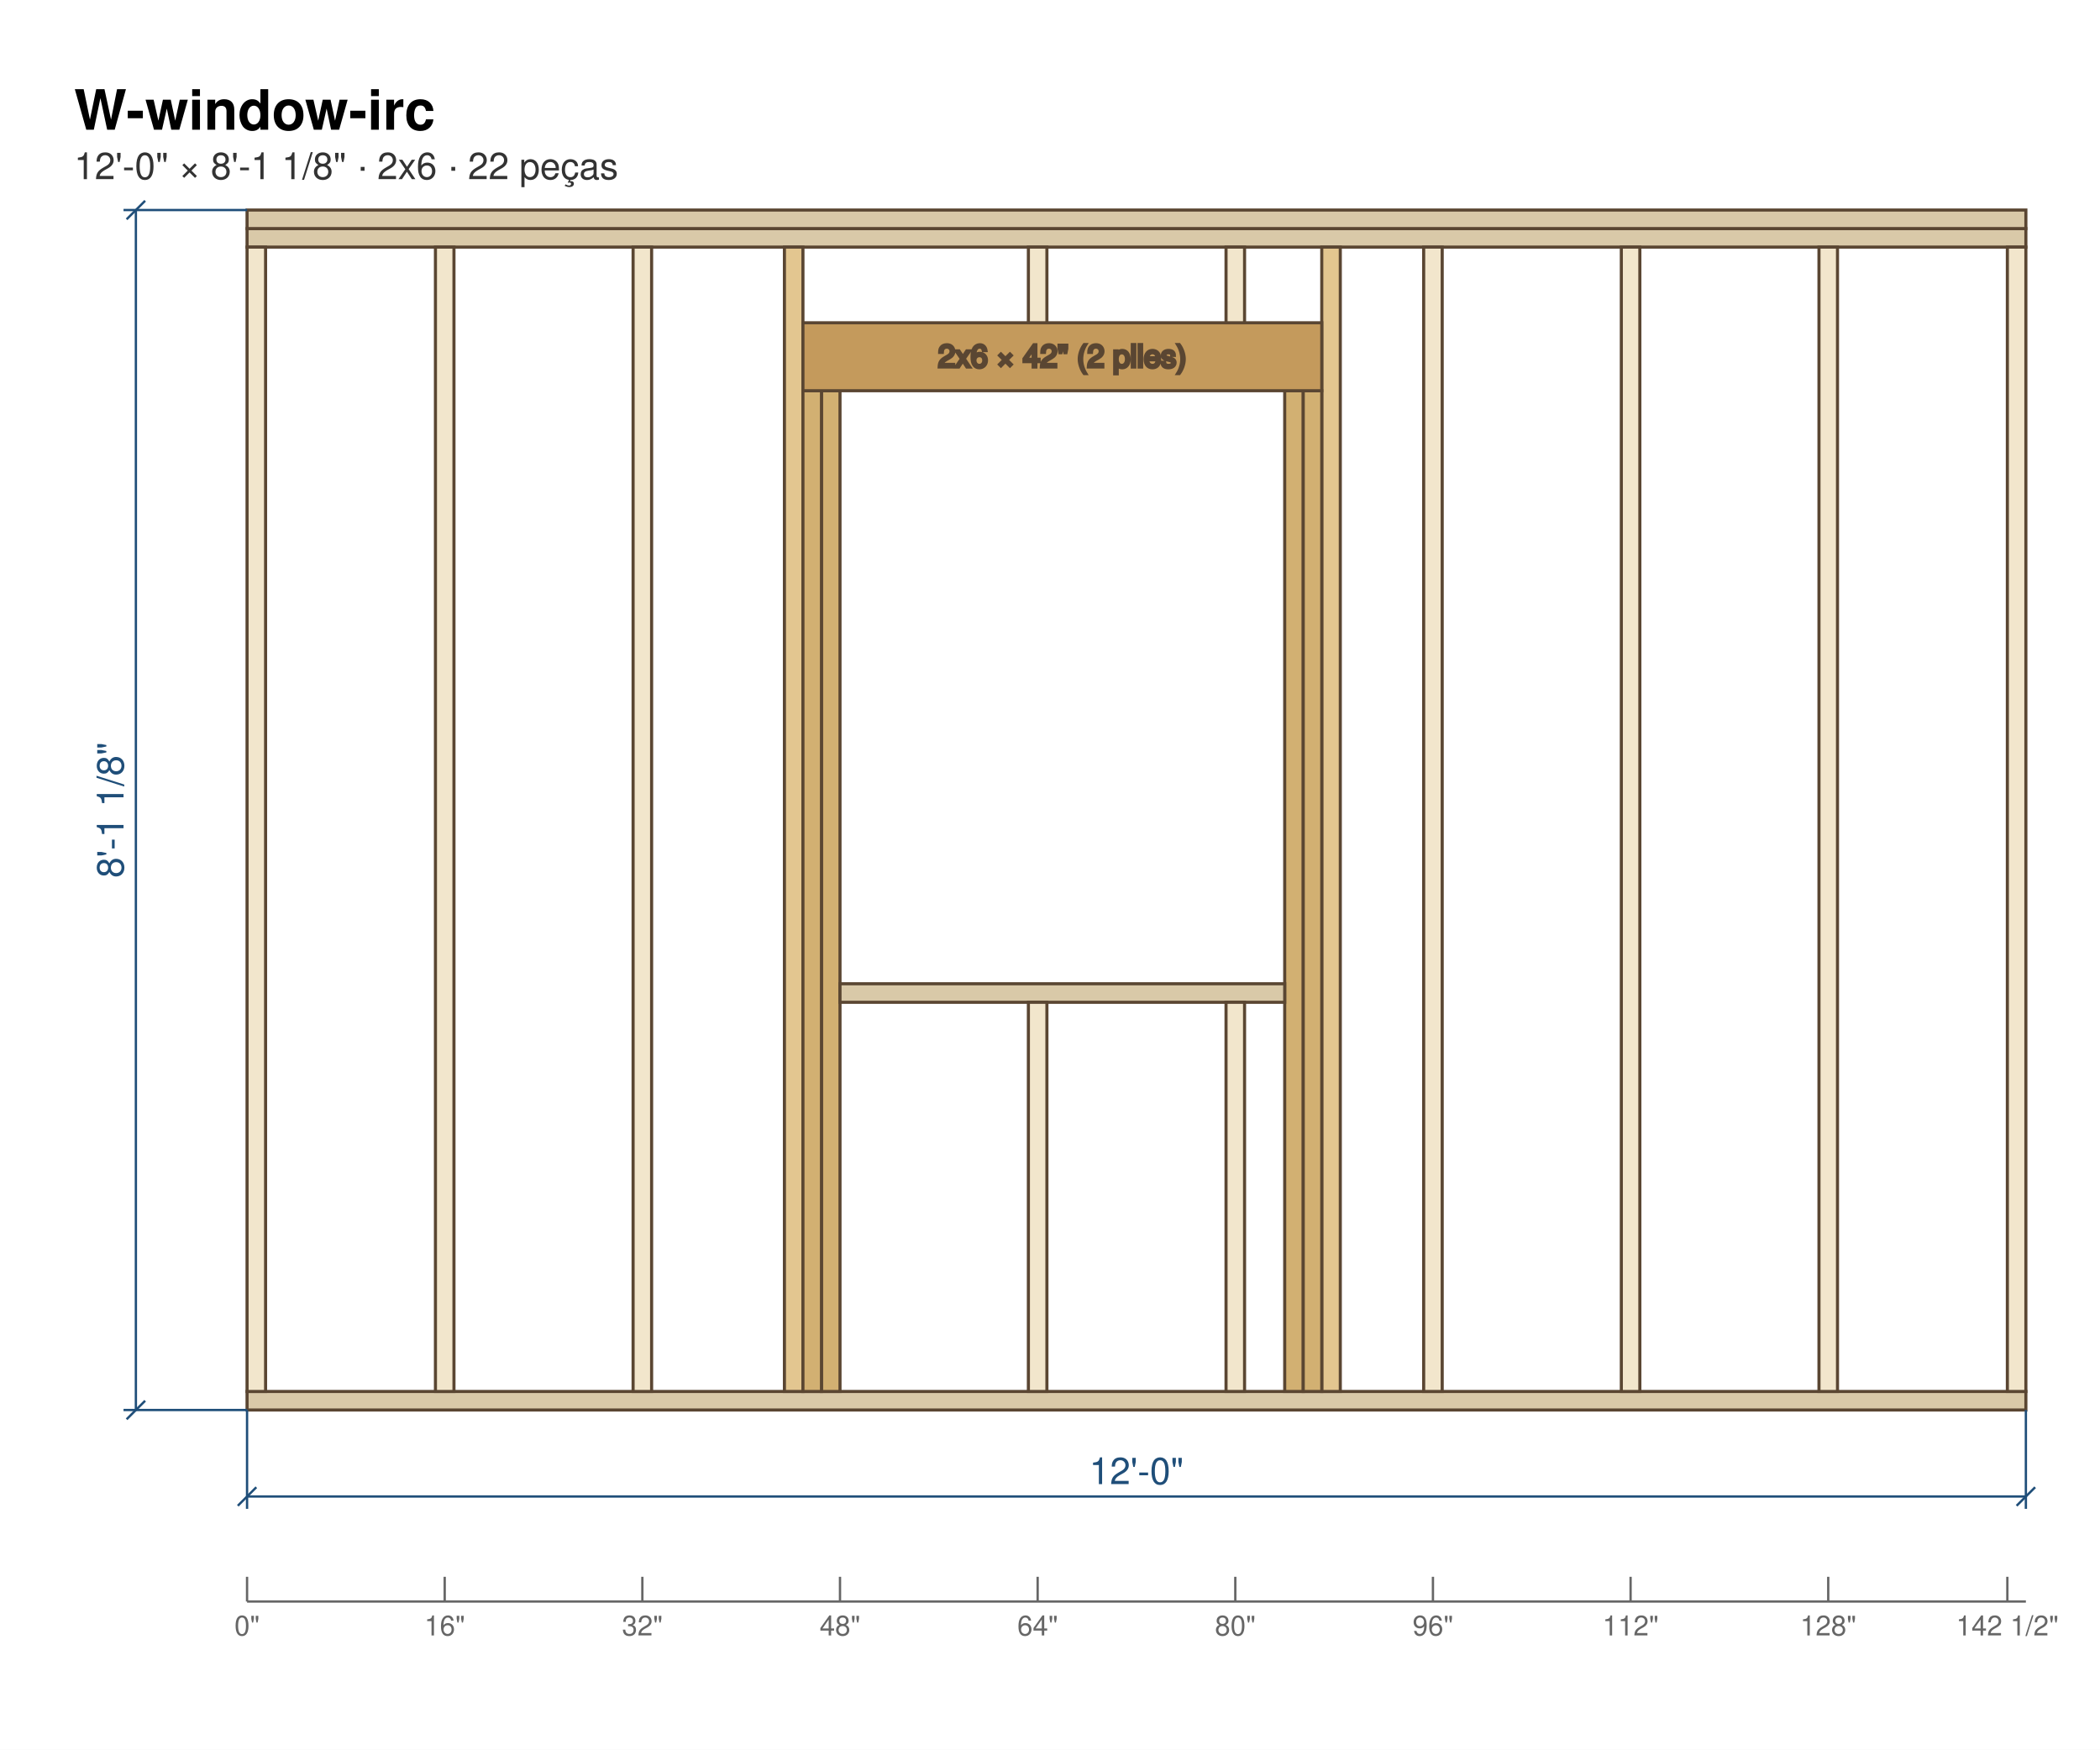
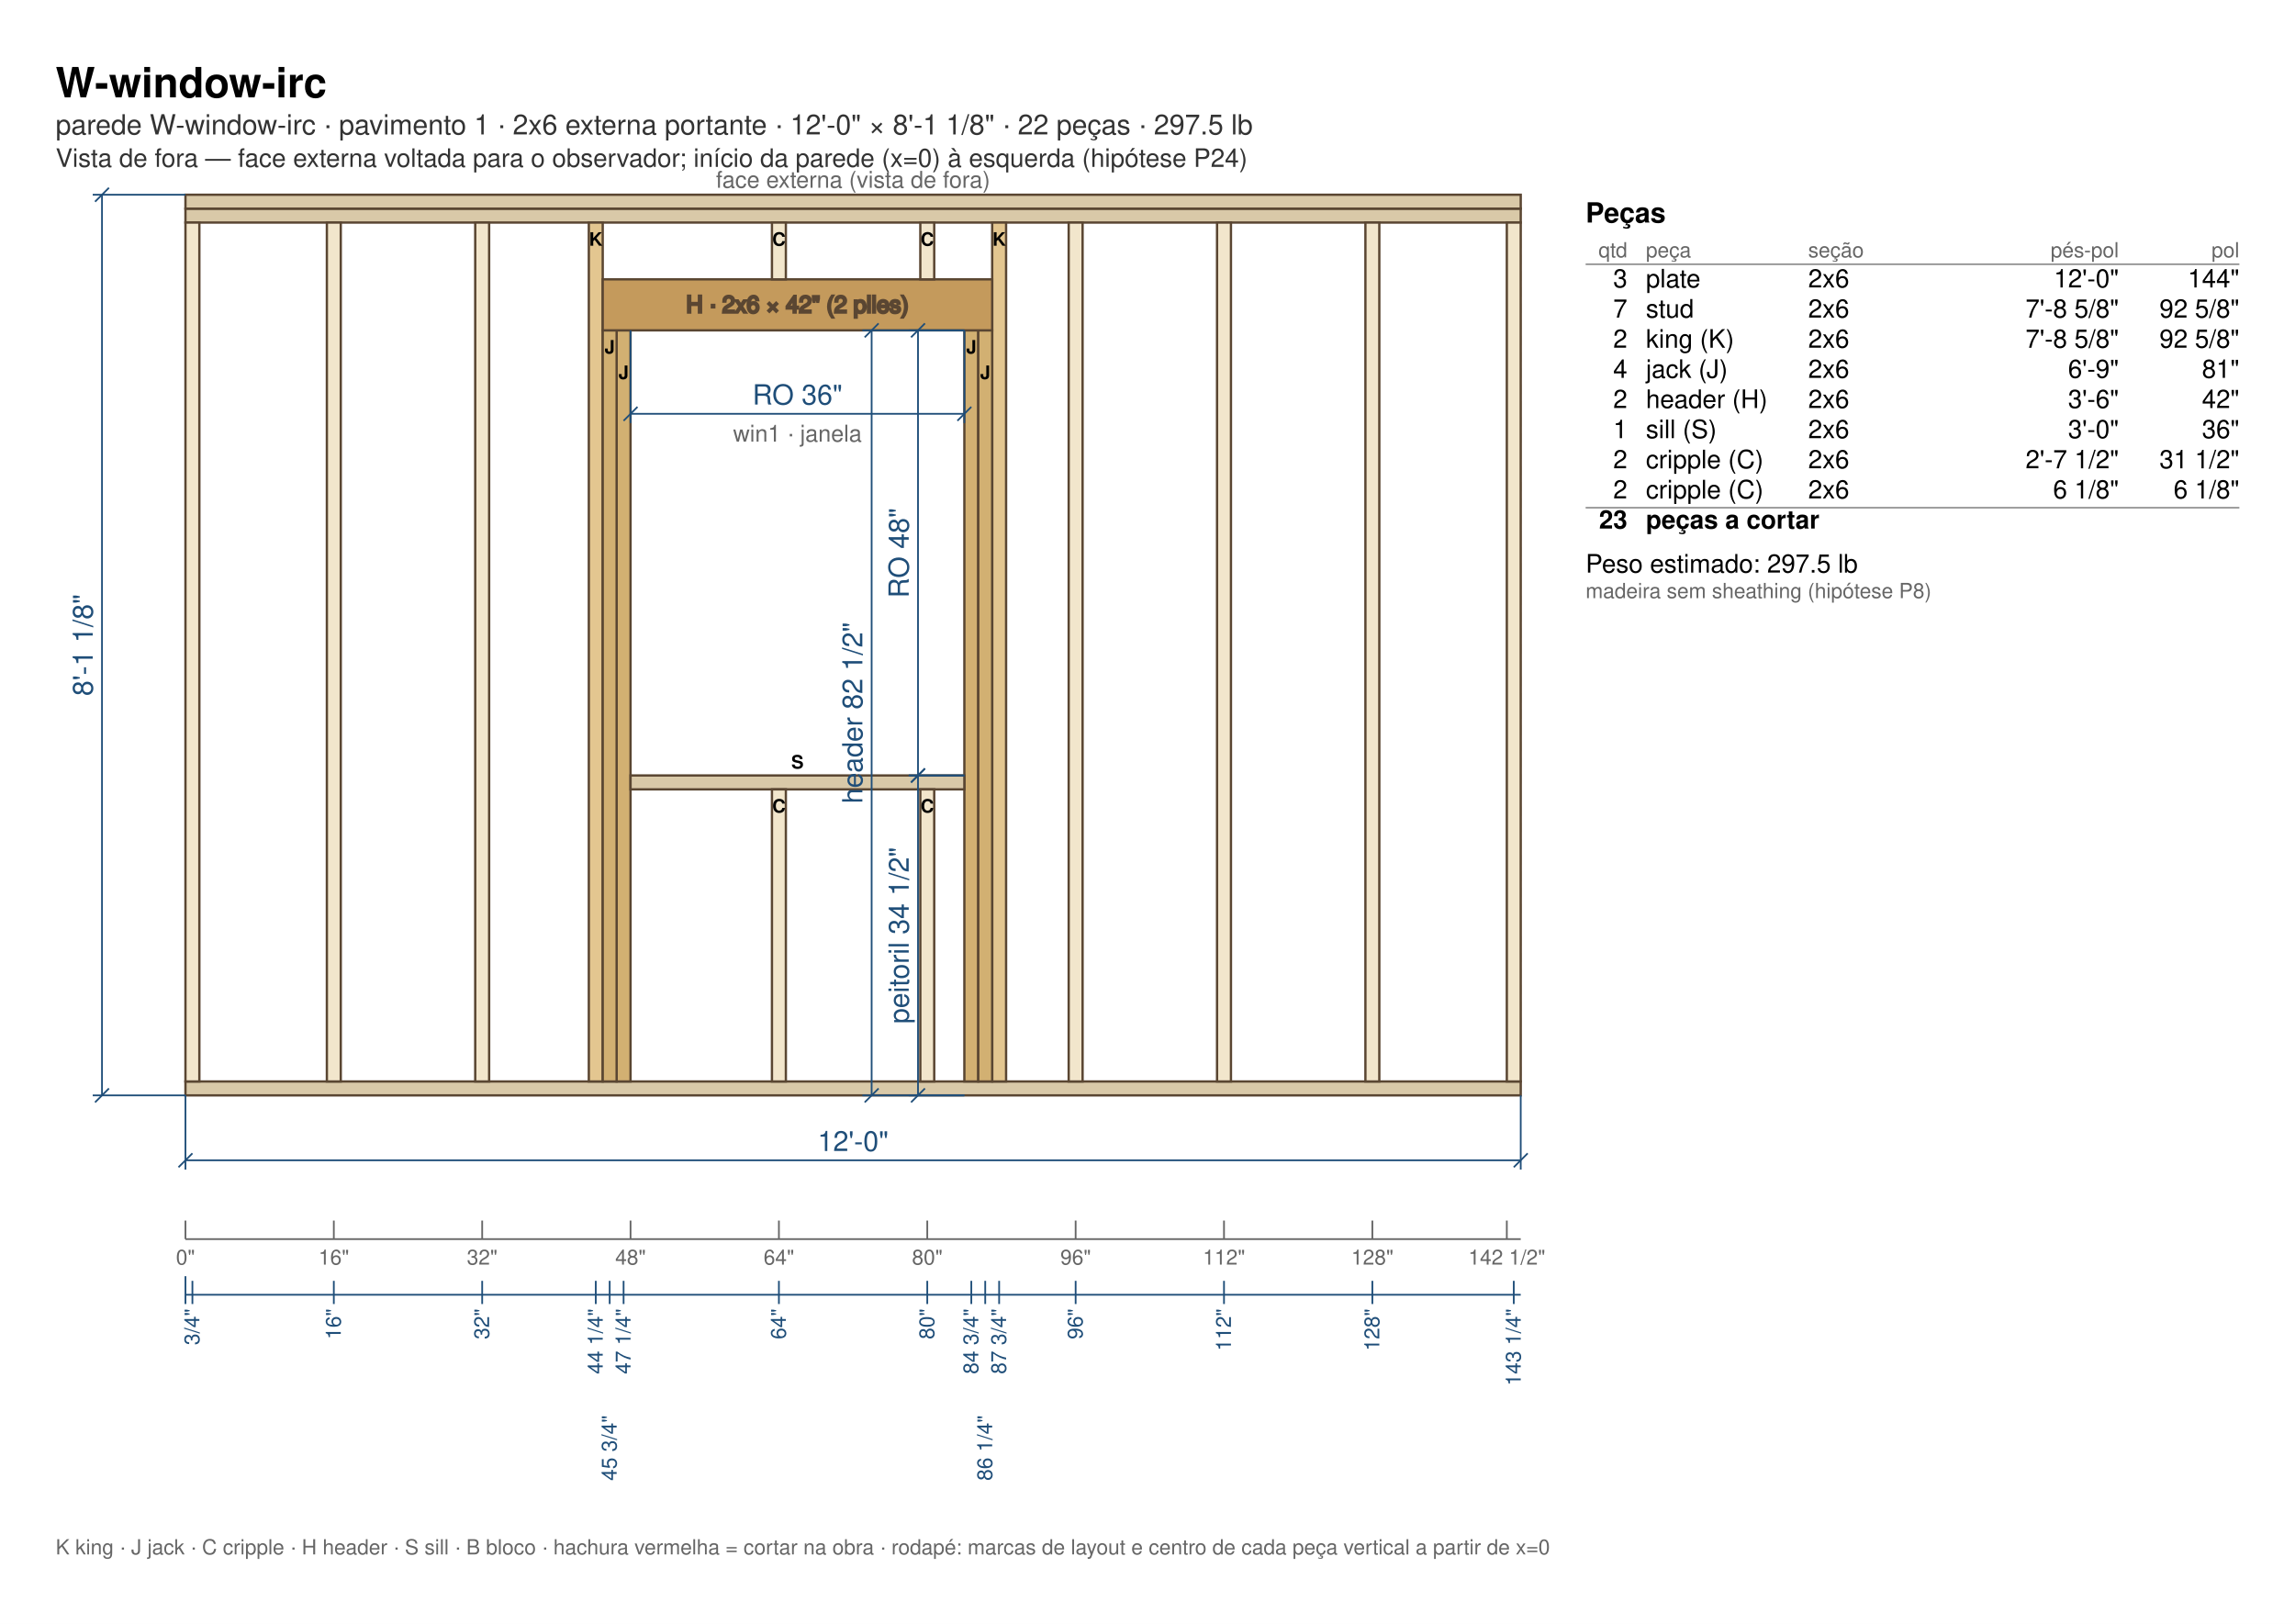
- <svg xmlns="http://www.w3.org/2000/svg" width="680" height="566.5" viewBox="0 0 680 566.5" font-family="Helvetica, Arial, sans-serif">
-   <rect width="680" height="566.5" fill="#ffffff" />
+ <svg xmlns="http://www.w3.org/2000/svg" width="990" height="700.5" viewBox="0 0 990 700.5" font-family="Helvetica, Arial, sans-serif">
+   <rect width="990" height="700.5" fill="#ffffff" />
  <text x="24" y="42" font-size="18" font-weight="bold" fill="#000">W-window-irc</text>
-   <text x="24" y="58" font-size="12" fill="#333">12'-0" × 8'-1 1/8" · 2x6 · 22 peças</text>
-   <rect x="80" y="68" width="576" height="388.5" fill="none" stroke="#999" stroke-width="0.5" stroke-dasharray="4 3" />
+   <text class="info" x="24" y="58" font-size="12" fill="#333">parede W-window-irc · pavimento 1 · 2x6 externa portante · 12'-0" × 8'-1 1/8" · 22 peças · 297.5 lb</text>
+   <text class="view" x="24" y="72" font-size="11" fill="#333">Vista de fora — face externa voltada para o observador; início da parede (x=0) à esquerda (hipótese P24)</text>
+   <rect x="80" y="84" width="576" height="388.5" fill="none" stroke="#999" stroke-width="0.5" stroke-dasharray="4 3" />
  <g class="members" stroke="#5a4632" stroke-width="1">
-     <rect class="member bottomPlate" x="80" y="450.5" width="576" height="6" fill="#d9c9a8" />
-     <rect class="member topPlate" x="80" y="74" width="576" height="6" fill="#d9c9a8" />
-     <rect class="member doubleTopPlate" x="80" y="68" width="576" height="6" fill="#d9c9a8" />
-     <rect class="member stud" x="80" y="80" width="6" height="370.5" fill="#f2e6cc" />
-     <rect class="member stud" x="141" y="80" width="6" height="370.5" fill="#f2e6cc" />
-     <rect class="member stud" x="205" y="80" width="6" height="370.5" fill="#f2e6cc" />
-     <rect class="member stud" x="461" y="80" width="6" height="370.5" fill="#f2e6cc" />
-     <rect class="member stud" x="525" y="80" width="6" height="370.5" fill="#f2e6cc" />
-     <rect class="member stud" x="589" y="80" width="6" height="370.5" fill="#f2e6cc" />
-     <rect class="member stud" x="650" y="80" width="6" height="370.5" fill="#f2e6cc" />
-     <rect class="member kingStud" x="254" y="80" width="6" height="370.5" fill="#e3c690" />
-     <rect class="member kingStud" x="428" y="80" width="6" height="370.5" fill="#e3c690" />
-     <rect class="member jackStud" x="266" y="126.5" width="6" height="324" fill="#d2b072" />
-     <rect class="member jackStud" x="416" y="126.5" width="6" height="324" fill="#d2b072" />
-     <rect class="member jackStud" x="260" y="126.5" width="6" height="324" fill="#d2b072" />
-     <rect class="member jackStud" x="422" y="126.5" width="6" height="324" fill="#d2b072" />
-     <rect class="member header" x="260" y="104.5" width="168" height="22" fill="#c49a5c" />
-     <text x="344" y="115.5" font-size="10" fill="#000" text-anchor="middle" dominant-baseline="middle">2x6 × 42" (2 plies)</text>
-     <rect class="member sill" x="272" y="318.5" width="144" height="6" fill="#d9c9a8" />
-     <rect class="member cripple" x="333" y="324.5" width="6" height="126" fill="#f2e6cc" />
-     <rect class="member cripple" x="397" y="324.5" width="6" height="126" fill="#f2e6cc" />
-     <rect class="member cripple" x="333" y="80" width="6" height="24.5" fill="#f2e6cc" />
-     <rect class="member cripple" x="397" y="80" width="6" height="24.5" fill="#f2e6cc" />
+     <rect class="member bottomPlate" x="80" y="466.5" width="576" height="6" fill="#d9c9a8" />
+     <rect class="member topPlate" x="80" y="90" width="576" height="6" fill="#d9c9a8" />
+     <rect class="member doubleTopPlate" x="80" y="84" width="576" height="6" fill="#d9c9a8" />
+     <rect class="member stud" x="80" y="96" width="6" height="370.5" fill="#f2e6cc" />
+     <rect class="member stud" x="141" y="96" width="6" height="370.5" fill="#f2e6cc" />
+     <rect class="member stud" x="205" y="96" width="6" height="370.5" fill="#f2e6cc" />
+     <rect class="member stud" x="461" y="96" width="6" height="370.5" fill="#f2e6cc" />
+     <rect class="member stud" x="525" y="96" width="6" height="370.5" fill="#f2e6cc" />
+     <rect class="member stud" x="589" y="96" width="6" height="370.5" fill="#f2e6cc" />
+     <rect class="member stud" x="650" y="96" width="6" height="370.5" fill="#f2e6cc" />
+     <rect class="member kingStud" x="254" y="96" width="6" height="370.5" fill="#e3c690" />
+     <rect class="member kingStud" x="428" y="96" width="6" height="370.5" fill="#e3c690" />
+     <rect class="member jackStud" x="266" y="142.5" width="6" height="324" fill="#d2b072" />
+     <rect class="member jackStud" x="416" y="142.5" width="6" height="324" fill="#d2b072" />
+     <rect class="member jackStud" x="260" y="142.5" width="6" height="324" fill="#d2b072" />
+     <rect class="member jackStud" x="422" y="142.5" width="6" height="324" fill="#d2b072" />
+     <rect class="member header" x="260" y="120.5" width="168" height="22" fill="#c49a5c" />
+     <text x="344" y="131.5" font-size="10" fill="#000" text-anchor="middle" dominant-baseline="middle">H · 2x6 × 42" (2 plies)</text>
+     <rect class="member sill" x="272" y="334.5" width="144" height="6" fill="#d9c9a8" />
+     <rect class="member cripple" x="333" y="340.5" width="6" height="126" fill="#f2e6cc" />
+     <rect class="member cripple" x="397" y="340.5" width="6" height="126" fill="#f2e6cc" />
+     <rect class="member cripple" x="333" y="96" width="6" height="24.5" fill="#f2e6cc" />
+     <rect class="member cripple" x="397" y="96" width="6" height="24.5" fill="#f2e6cc" />
+   </g>
+   <g class="labels" font-size="8" font-weight="bold" fill="#000" text-anchor="middle">
+     <text class="label kingStud" x="257" y="106">K</text>
+     <text class="label jackStud" x="263" y="152.5">J</text>
+     <text class="label jackStud" x="269" y="163.5">J</text>
+     <text class="label cripple" x="336" y="350.5">C</text>
+     <text class="label cripple" x="336" y="106">C</text>
+     <text class="label cripple" x="400" y="350.5">C</text>
+     <text class="label cripple" x="400" y="106">C</text>
+     <text class="label jackStud" x="419" y="152.5">J</text>
+     <text class="label jackStud" x="425" y="163.5">J</text>
+     <text class="label kingStud" x="431" y="106">K</text>
+     <text class="label sill" x="344" y="331.5">S</text>
  </g>
  <g class="dim dim-length" stroke="#1f4e79" stroke-width="0.75" fill="none">
-     <line x1="80" y1="456.5" x2="80" y2="488.5" />
-     <line x1="656" y1="456.5" x2="656" y2="488.5" />
-     <line x1="80" y1="484.5" x2="656" y2="484.5" />
-     <line x1="77" y1="487.5" x2="83" y2="481.5" />
-     <line x1="653" y1="487.5" x2="659" y2="481.5" />
-   </g>
-   <text x="368" y="480.5" font-size="12" fill="#1f4e79" text-anchor="middle">12'-0"</text>
-   <g class="dim dim-height" stroke="#1f4e79" stroke-width="0.75" fill="none">
-     <line x1="80" y1="68" x2="40" y2="68" />
-     <line x1="80" y1="456.5" x2="40" y2="456.5" />
-     <line x1="44" y1="68" x2="44" y2="456.5" />
-     <line x1="41" y1="71" x2="47" y2="65" />
-     <line x1="41" y1="459.5" x2="47" y2="453.5" />
-   </g>
-   <text x="40" y="262.25" font-size="12" fill="#1f4e79" text-anchor="middle" transform="rotate(-90 40 262.25)">8'-1 1/8"</text>
+     <line x1="272" y1="142.5" x2="272" y2="182.5" />
+     <line x1="416" y1="142.5" x2="416" y2="182.5" />
+     <line x1="272" y1="178.5" x2="416" y2="178.5" />
+     <line x1="269" y1="181.5" x2="275" y2="175.5" />
+     <line x1="413" y1="181.5" x2="419" y2="175.5" />
+   </g>
+   <text x="344" y="174.5" font-size="12" fill="#1f4e79" text-anchor="middle">RO 36"</text>
+   <text class="opening-id" x="344" y="190.5" font-size="10" fill="#666" text-anchor="middle">win1 · janela</text>
+   <g class="dim dim-height" stroke="#1f4e79" stroke-width="0.75" fill="none">
+     <line x1="416" y1="334.5" x2="392" y2="334.5" />
+     <line x1="416" y1="472.5" x2="392" y2="472.5" />
+     <line x1="396" y1="334.5" x2="396" y2="472.5" />
+     <line x1="393" y1="337.5" x2="399" y2="331.5" />
+     <line x1="393" y1="475.5" x2="399" y2="469.5" />
+   </g>
+   <text x="392" y="403.5" font-size="12" fill="#1f4e79" text-anchor="middle" transform="rotate(-90 392 403.5)">peitoril 34 1/2"</text>
+   <g class="dim dim-height" stroke="#1f4e79" stroke-width="0.75" fill="none">
+     <line x1="416" y1="142.5" x2="392" y2="142.5" />
+     <line x1="416" y1="334.5" x2="392" y2="334.5" />
+     <line x1="396" y1="142.5" x2="396" y2="334.5" />
+     <line x1="393" y1="145.5" x2="399" y2="139.5" />
+     <line x1="393" y1="337.5" x2="399" y2="331.5" />
+   </g>
+   <text x="392" y="238.5" font-size="12" fill="#1f4e79" text-anchor="middle" transform="rotate(-90 392 238.5)">RO 48"</text>
+   <g class="dim dim-height" stroke="#1f4e79" stroke-width="0.75" fill="none">
+     <line x1="416" y1="142.5" x2="372" y2="142.5" />
+     <line x1="416" y1="472.5" x2="372" y2="472.5" />
+     <line x1="376" y1="142.5" x2="376" y2="472.5" />
+     <line x1="373" y1="145.5" x2="379" y2="139.5" />
+     <line x1="373" y1="475.5" x2="379" y2="469.5" />
+   </g>
+   <text x="372" y="307.5" font-size="12" fill="#1f4e79" text-anchor="middle" transform="rotate(-90 372 307.5)">header 82 1/2"</text>
+   <text class="face" x="368" y="81" font-size="10" fill="#666" text-anchor="middle">face externa (vista de fora)</text>
+   <g class="dim dim-length" stroke="#1f4e79" stroke-width="0.75" fill="none">
+     <line x1="80" y1="472.5" x2="80" y2="504.5" />
+     <line x1="656" y1="472.5" x2="656" y2="504.5" />
+     <line x1="80" y1="500.5" x2="656" y2="500.5" />
+     <line x1="77" y1="503.5" x2="83" y2="497.5" />
+     <line x1="653" y1="503.5" x2="659" y2="497.5" />
+   </g>
+   <text x="368" y="496.5" font-size="12" fill="#1f4e79" text-anchor="middle">12'-0"</text>
+   <g class="dim dim-height" stroke="#1f4e79" stroke-width="0.75" fill="none">
+     <line x1="80" y1="84" x2="40" y2="84" />
+     <line x1="80" y1="472.5" x2="40" y2="472.5" />
+     <line x1="44" y1="84" x2="44" y2="472.5" />
+     <line x1="41" y1="87" x2="47" y2="81" />
+     <line x1="41" y1="475.5" x2="47" y2="469.5" />
+   </g>
+   <text x="40" y="278.25" font-size="12" fill="#1f4e79" text-anchor="middle" transform="rotate(-90 40 278.25)">8'-1 1/8"</text>
  <g class="layout" stroke="#666" stroke-width="0.75">
-     <line x1="80" y1="518.5" x2="656" y2="518.5" />
-     <line x1="80" y1="510.5" x2="80" y2="518.5" />
-     <line x1="144" y1="510.5" x2="144" y2="518.5" />
-     <line x1="208" y1="510.5" x2="208" y2="518.5" />
-     <line x1="272" y1="510.5" x2="272" y2="518.5" />
-     <line x1="336" y1="510.5" x2="336" y2="518.5" />
-     <line x1="400" y1="510.5" x2="400" y2="518.5" />
-     <line x1="464" y1="510.5" x2="464" y2="518.5" />
-     <line x1="528" y1="510.5" x2="528" y2="518.5" />
-     <line x1="592" y1="510.5" x2="592" y2="518.5" />
-     <line x1="650" y1="510.5" x2="650" y2="518.5" />
-   </g>
-   <text x="80" y="529.5" font-size="9" fill="#666" text-anchor="middle">0"</text>
-   <text x="144" y="529.5" font-size="9" fill="#666" text-anchor="middle">16"</text>
-   <text x="208" y="529.5" font-size="9" fill="#666" text-anchor="middle">32"</text>
-   <text x="272" y="529.5" font-size="9" fill="#666" text-anchor="middle">48"</text>
-   <text x="336" y="529.5" font-size="9" fill="#666" text-anchor="middle">64"</text>
-   <text x="400" y="529.5" font-size="9" fill="#666" text-anchor="middle">80"</text>
-   <text x="464" y="529.5" font-size="9" fill="#666" text-anchor="middle">96"</text>
-   <text x="528" y="529.5" font-size="9" fill="#666" text-anchor="middle">112"</text>
-   <text x="592" y="529.5" font-size="9" fill="#666" text-anchor="middle">128"</text>
-   <text x="650" y="529.5" font-size="9" fill="#666" text-anchor="middle">142 1/2"</text>
+     <line x1="80" y1="534.5" x2="656" y2="534.5" />
+     <line x1="80" y1="526.5" x2="80" y2="534.5" />
+     <line x1="144" y1="526.5" x2="144" y2="534.5" />
+     <line x1="208" y1="526.5" x2="208" y2="534.5" />
+     <line x1="272" y1="526.5" x2="272" y2="534.5" />
+     <line x1="336" y1="526.5" x2="336" y2="534.5" />
+     <line x1="400" y1="526.5" x2="400" y2="534.5" />
+     <line x1="464" y1="526.5" x2="464" y2="534.5" />
+     <line x1="528" y1="526.5" x2="528" y2="534.5" />
+     <line x1="592" y1="526.5" x2="592" y2="534.5" />
+     <line x1="650" y1="526.5" x2="650" y2="534.5" />
+   </g>
+   <text x="80" y="545.5" font-size="9" fill="#666" text-anchor="middle">0"</text>
+   <text x="144" y="545.5" font-size="9" fill="#666" text-anchor="middle">16"</text>
+   <text x="208" y="545.5" font-size="9" fill="#666" text-anchor="middle">32"</text>
+   <text x="272" y="545.5" font-size="9" fill="#666" text-anchor="middle">48"</text>
+   <text x="336" y="545.5" font-size="9" fill="#666" text-anchor="middle">64"</text>
+   <text x="400" y="545.5" font-size="9" fill="#666" text-anchor="middle">80"</text>
+   <text x="464" y="545.5" font-size="9" fill="#666" text-anchor="middle">96"</text>
+   <text x="528" y="545.5" font-size="9" fill="#666" text-anchor="middle">112"</text>
+   <text x="592" y="545.5" font-size="9" fill="#666" text-anchor="middle">128"</text>
+   <text x="650" y="545.5" font-size="9" fill="#666" text-anchor="middle">142 1/2"</text>
+   <g class="chain" stroke="#1f4e79" stroke-width="0.75">
+     <line x1="80" y1="558.5" x2="656" y2="558.5" />
+     <line x1="80" y1="550.5" x2="80" y2="562.5" />
+     <line x1="83" y1="552.5" x2="83" y2="562.5" />
+     <line x1="144" y1="552.5" x2="144" y2="562.5" />
+     <line x1="208" y1="552.5" x2="208" y2="562.5" />
+     <line x1="257" y1="552.5" x2="257" y2="562.5" />
+     <line x1="263" y1="552.5" x2="263" y2="562.5" />
+     <line x1="269" y1="552.5" x2="269" y2="562.5" />
+     <line x1="336" y1="552.5" x2="336" y2="562.5" />
+     <line x1="400" y1="552.5" x2="400" y2="562.5" />
+     <line x1="419" y1="552.5" x2="419" y2="562.5" />
+     <line x1="425" y1="552.5" x2="425" y2="562.5" />
+     <line x1="431" y1="552.5" x2="431" y2="562.5" />
+     <line x1="464" y1="552.5" x2="464" y2="562.5" />
+     <line x1="528" y1="552.5" x2="528" y2="562.5" />
+     <line x1="592" y1="552.5" x2="592" y2="562.5" />
+     <line x1="653" y1="552.5" x2="653" y2="562.5" />
+   </g>
+   <g class="chain-labels" font-size="9" fill="#1f4e79" text-anchor="end">
+     <text class="chain-label row-0" x="86" y="564.5" transform="rotate(-90 86 564.5)">3/4"</text>
+     <text class="chain-label row-0" x="147" y="564.5" transform="rotate(-90 147 564.5)">16"</text>
+     <text class="chain-label row-0" x="211" y="564.5" transform="rotate(-90 211 564.5)">32"</text>
+     <text class="chain-label row-0" x="260" y="564.5" transform="rotate(-90 260 564.5)">44 1/4"</text>
+     <text class="chain-label row-1" x="266" y="610.5" transform="rotate(-90 266 610.5)">45 3/4"</text>
+     <text class="chain-label row-0" x="272" y="564.5" transform="rotate(-90 272 564.5)">47 1/4"</text>
+     <text class="chain-label row-0" x="339" y="564.5" transform="rotate(-90 339 564.5)">64"</text>
+     <text class="chain-label row-0" x="403" y="564.5" transform="rotate(-90 403 564.5)">80"</text>
+     <text class="chain-label row-0" x="422" y="564.5" transform="rotate(-90 422 564.5)">84 3/4"</text>
+     <text class="chain-label row-1" x="428" y="610.5" transform="rotate(-90 428 610.5)">86 1/4"</text>
+     <text class="chain-label row-0" x="434" y="564.5" transform="rotate(-90 434 564.5)">87 3/4"</text>
+     <text class="chain-label row-0" x="467" y="564.5" transform="rotate(-90 467 564.5)">96"</text>
+     <text class="chain-label row-0" x="531" y="564.5" transform="rotate(-90 531 564.5)">112"</text>
+     <text class="chain-label row-0" x="595" y="564.5" transform="rotate(-90 595 564.5)">128"</text>
+     <text class="chain-label row-0" x="656" y="564.5" transform="rotate(-90 656 564.5)">143 1/4"</text>
+   </g>
+   <g class="pieces" font-size="11" fill="#000">
+     <text x="684" y="96" font-size="12" font-weight="bold">Peças</text>
+     <g font-size="9" fill="#666">
+       <text x="702" y="111" text-anchor="end">qtd</text>
+       <text x="710" y="111">peça</text>
+       <text x="780" y="111">seção</text>
+       <text x="914" y="111" text-anchor="end">pés-pol</text>
+       <text x="966" y="111" text-anchor="end">pol</text>
+     </g>
+     <line x1="684" y1="114" x2="966" y2="114" stroke="#666" stroke-width="0.5" />
+     <g class="piece plates">
+       <text x="702" y="124" text-anchor="end">3</text>
+       <text x="710" y="124">plate</text>
+       <text x="780" y="124">2x6</text>
+       <text x="914" y="124" text-anchor="end">12'-0"</text>
+       <text x="966" y="124" text-anchor="end">144"</text>
+     </g>
+     <g class="piece stud">
+       <text x="702" y="137" text-anchor="end">7</text>
+       <text x="710" y="137">stud</text>
+       <text x="780" y="137">2x6</text>
+       <text x="914" y="137" text-anchor="end">7'-8 5/8"</text>
+       <text x="966" y="137" text-anchor="end">92 5/8"</text>
+     </g>
+     <g class="piece kingStud">
+       <text x="702" y="150" text-anchor="end">2</text>
+       <text x="710" y="150">king (K)</text>
+       <text x="780" y="150">2x6</text>
+       <text x="914" y="150" text-anchor="end">7'-8 5/8"</text>
+       <text x="966" y="150" text-anchor="end">92 5/8"</text>
+     </g>
+     <g class="piece jackStud">
+       <text x="702" y="163" text-anchor="end">4</text>
+       <text x="710" y="163">jack (J)</text>
+       <text x="780" y="163">2x6</text>
+       <text x="914" y="163" text-anchor="end">6'-9"</text>
+       <text x="966" y="163" text-anchor="end">81"</text>
+     </g>
+     <g class="piece header">
+       <text x="702" y="176" text-anchor="end">2</text>
+       <text x="710" y="176">header (H)</text>
+       <text x="780" y="176">2x6</text>
+       <text x="914" y="176" text-anchor="end">3'-6"</text>
+       <text x="966" y="176" text-anchor="end">42"</text>
+     </g>
+     <g class="piece sill">
+       <text x="702" y="189" text-anchor="end">1</text>
+       <text x="710" y="189">sill (S)</text>
+       <text x="780" y="189">2x6</text>
+       <text x="914" y="189" text-anchor="end">3'-0"</text>
+       <text x="966" y="189" text-anchor="end">36"</text>
+     </g>
+     <g class="piece cripple">
+       <text x="702" y="202" text-anchor="end">2</text>
+       <text x="710" y="202">cripple (C)</text>
+       <text x="780" y="202">2x6</text>
+       <text x="914" y="202" text-anchor="end">2'-7 1/2"</text>
+       <text x="966" y="202" text-anchor="end">31 1/2"</text>
+     </g>
+     <g class="piece cripple">
+       <text x="702" y="215" text-anchor="end">2</text>
+       <text x="710" y="215">cripple (C)</text>
+       <text x="780" y="215">2x6</text>
+       <text x="914" y="215" text-anchor="end">6 1/8"</text>
+       <text x="966" y="215" text-anchor="end">6 1/8"</text>
+     </g>
+     <line x1="684" y1="219" x2="966" y2="219" stroke="#666" stroke-width="0.5" />
+     <text x="702" y="228" text-anchor="end" font-weight="bold">23</text>
+     <text x="710" y="228" font-weight="bold">peças a cortar</text>
+     <text class="weight" x="684" y="247">Peso estimado: 297.5 lb</text>
+     <text x="684" y="258" font-size="9" fill="#666">madeira sem sheathing (hipótese P8)</text>
+   </g>
+   <text class="legend" x="24" y="670.5" font-size="9" fill="#666">K king · J jack · C cripple · H header · S sill · B bloco · hachura vermelha = cortar na obra · rodapé: marcas de layout e centro de cada peça vertical a partir de x=0</text>
</svg>
